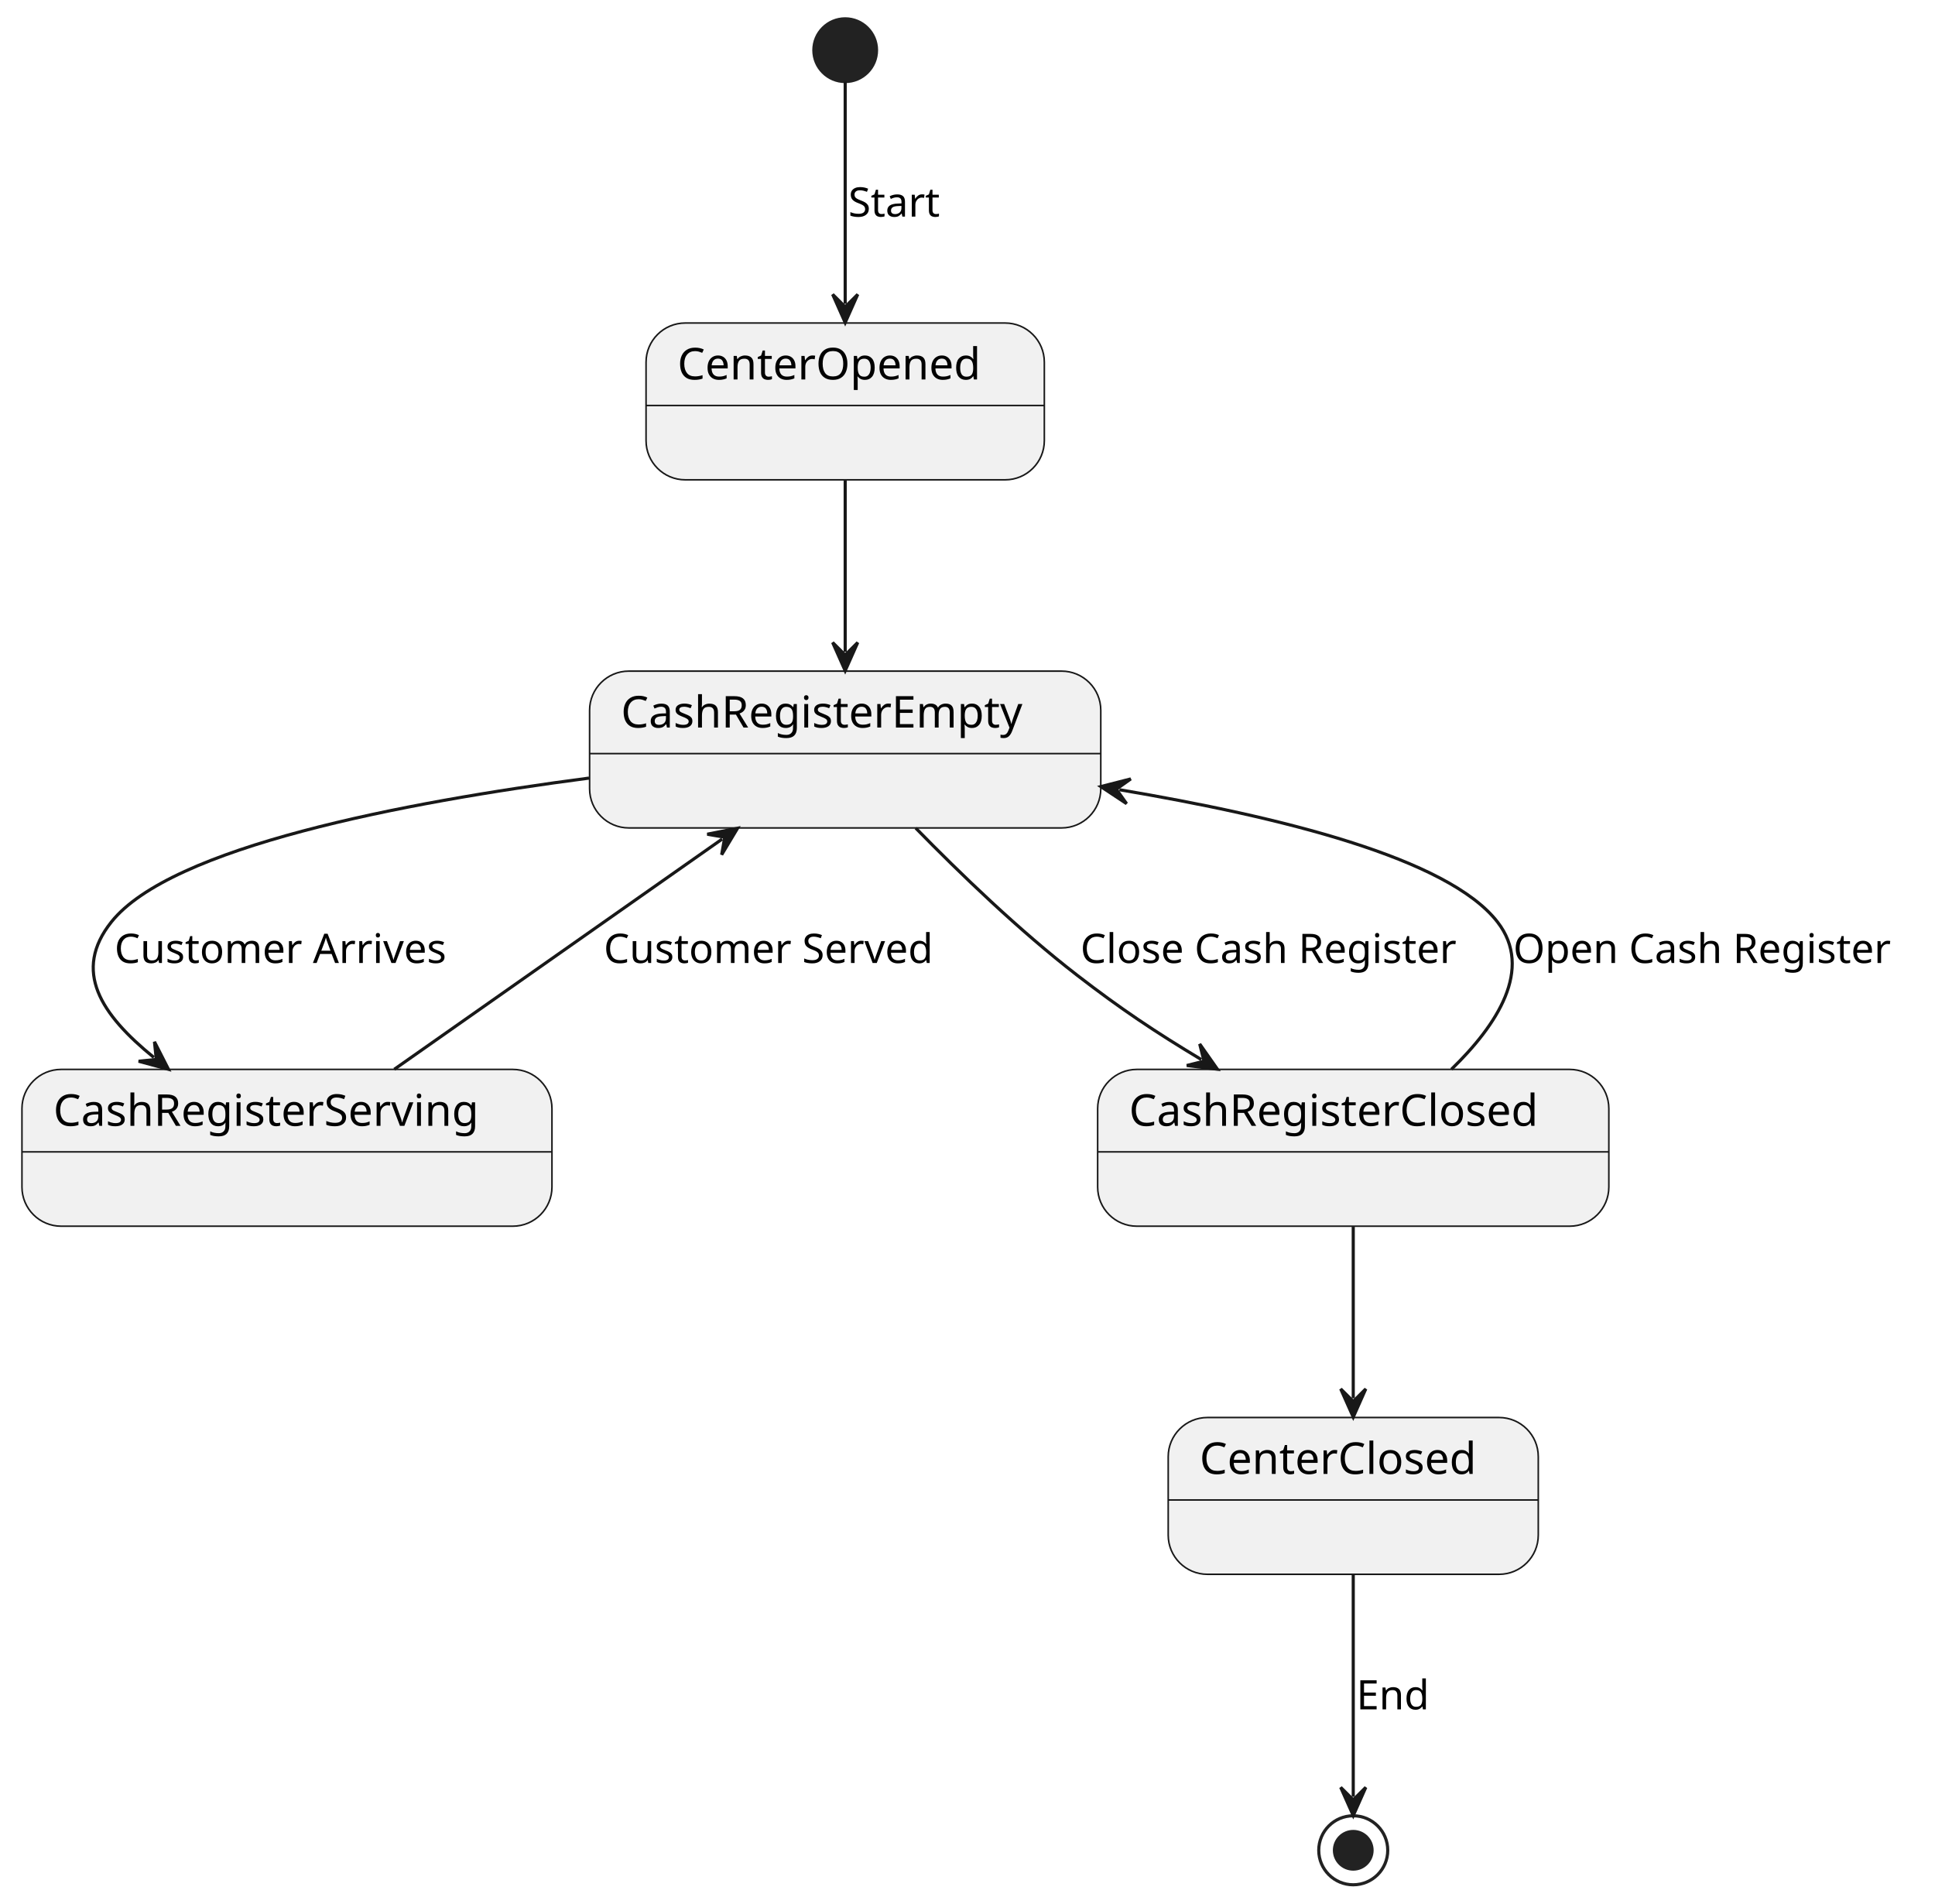
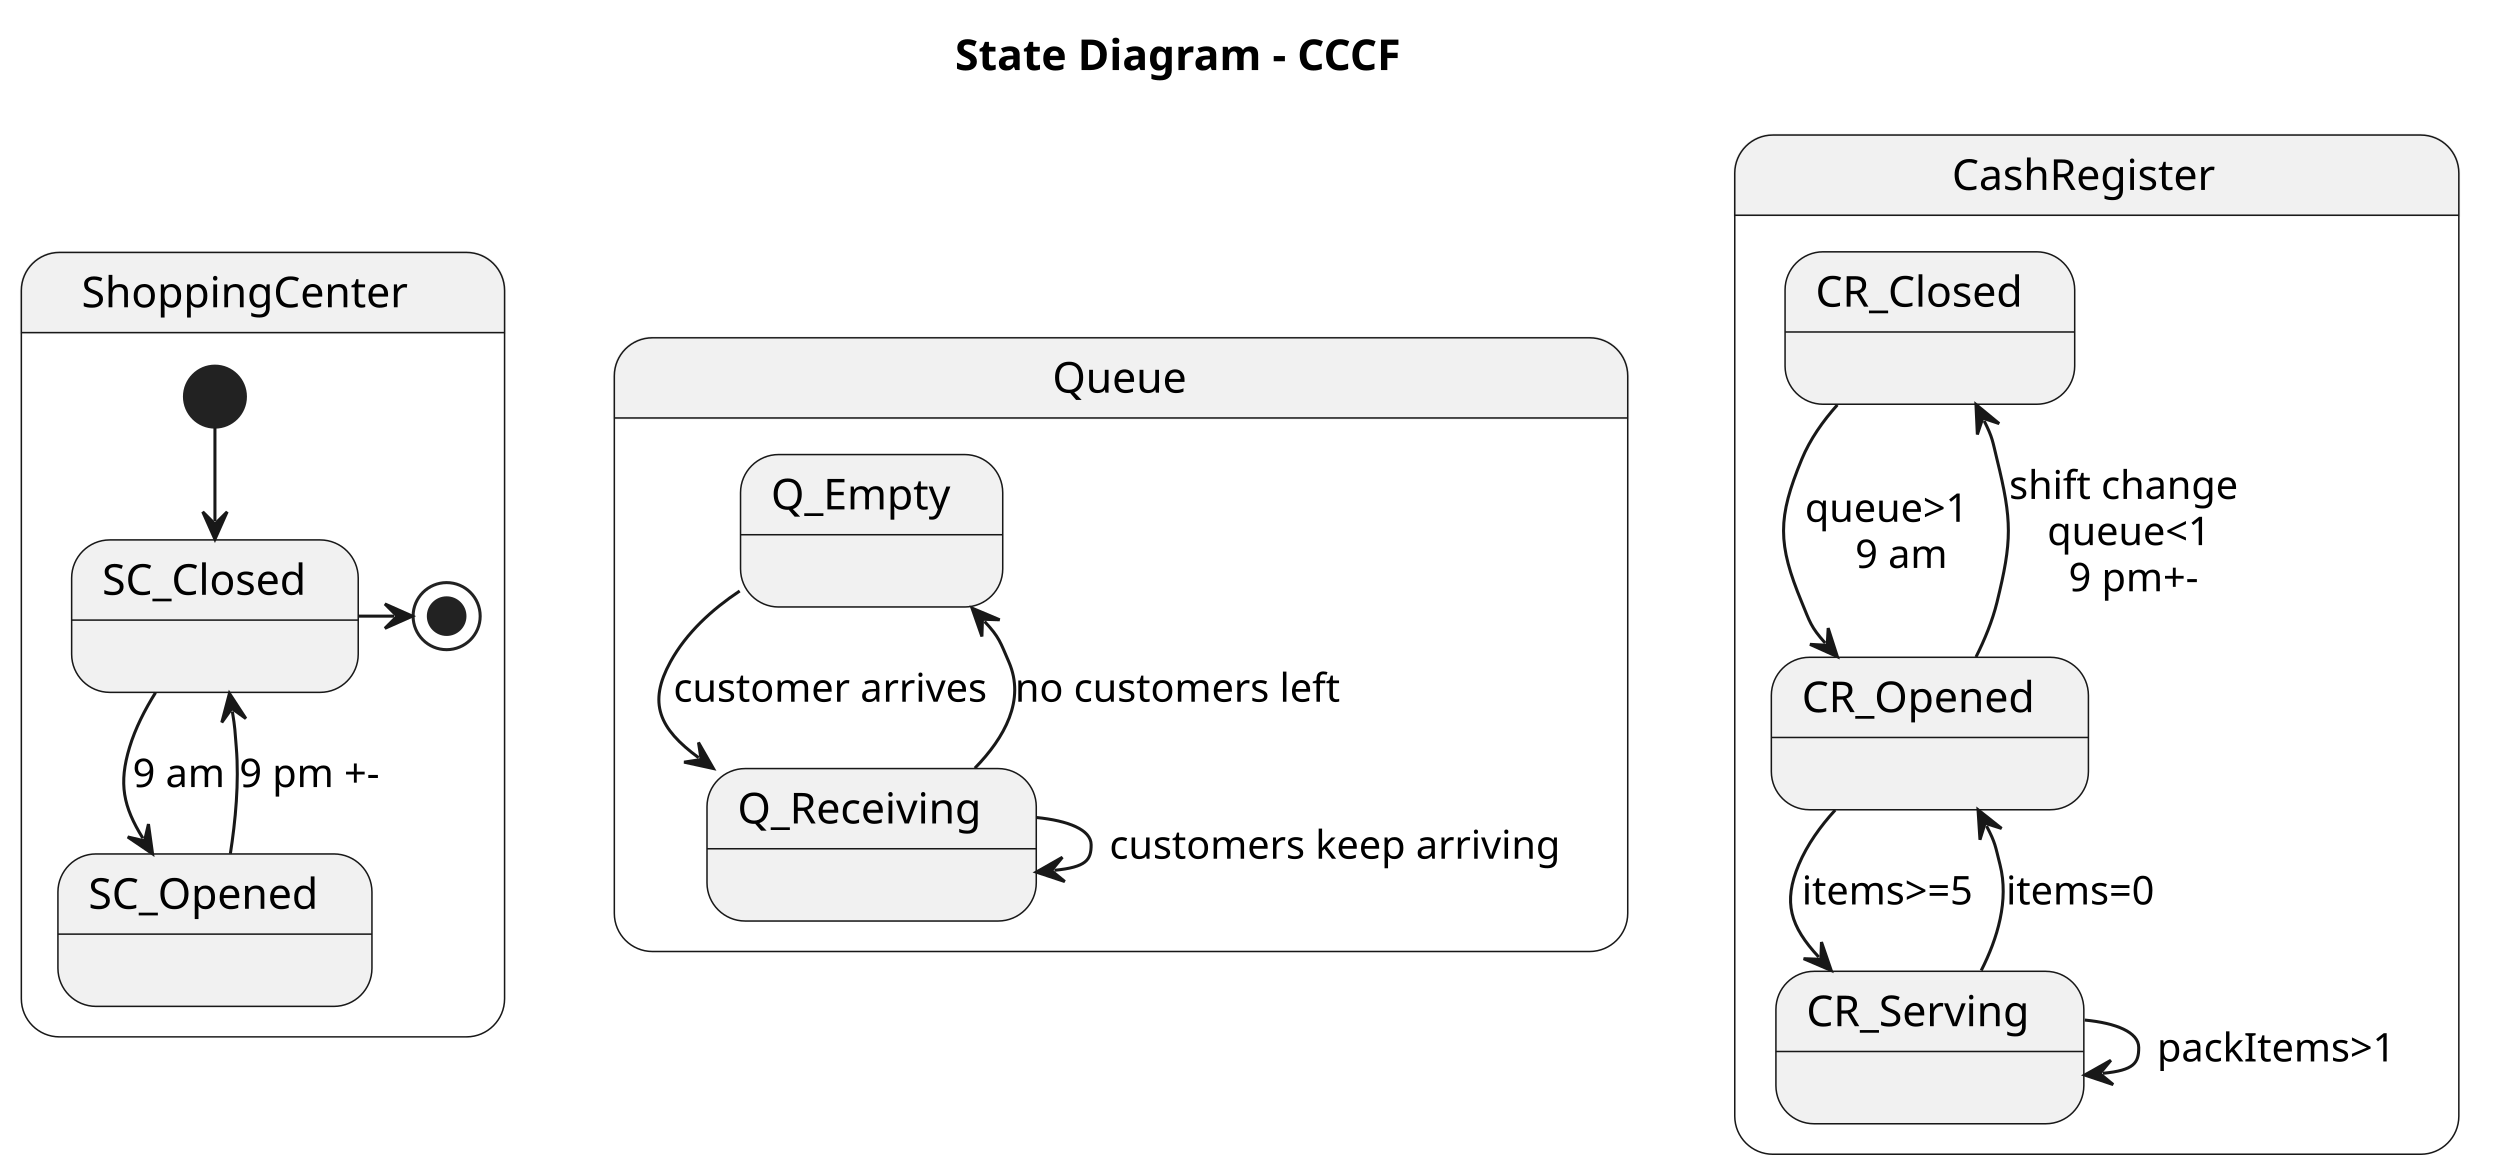
- <svg xmlns="http://www.w3.org/2000/svg" contentStyleType="text/css" height="607px" preserveAspectRatio="none" style="width:617px;height:607px;background:#FFFFFF;" version="1.1" viewBox="0 0 617 607" width="617px" zoomAndPan="magnify">
+ <svg xmlns="http://www.w3.org/2000/svg" contentStyleType="text/css" height="384px" preserveAspectRatio="none" style="width:820px;height:384px;background:#FFFFFF;" version="1.1" viewBox="0 0 820 384" width="820px" zoomAndPan="magnify">
  <defs />
  <g>
-     <ellipse cx="269.5" cy="16" fill="#222222" rx="10" ry="10" style="stroke:#222222;stroke-width:1.0;" />
-     <g id="CenterOpened">
-       <rect fill="#F1F1F1" height="50" rx="12.5" ry="12.5" style="stroke:#181818;stroke-width:0.5;" width="127" x="206" y="103" />
-       <line style="stroke:#181818;stroke-width:0.5;" x1="206" x2="333" y1="129.297" y2="129.297" />
-       <text fill="#000000" font-family="sans-serif" font-size="14" lengthAdjust="spacing" textLength="107" x="216" y="120.995">CenterOpened</text>
+     <text fill="#000000" font-family="sans-serif" font-size="14" font-weight="bold" lengthAdjust="spacing" textLength="173" x="313.25" y="22.995">State Diagram - CCCF</text>
+     <path d="M19.5,82.797 L153,82.797 A12.5,12.5 0 0 1 165.5,95.297 L165.5,109.094 L7,109.094 L7,95.297 A12.5,12.5 0 0 1 19.5,82.797 " fill="#F1F1F1" style="stroke:#F1F1F1;stroke-width:1.0;" />
+     <rect fill="none" height="257.297" rx="12.5" ry="12.5" style="stroke:#181818;stroke-width:0.5;" width="158.5" x="7" y="82.797" />
+     <line style="stroke:#181818;stroke-width:0.5;" x1="7" x2="165.5" y1="109.094" y2="109.094" />
+     <text fill="#000000" font-family="sans-serif" font-size="14" lengthAdjust="spacing" textLength="119" x="26.75" y="100.792">ShoppingCenter</text>
+     <ellipse cx="70.5" cy="130.094" fill="#222222" rx="10" ry="10" style="stroke:#222222;stroke-width:1.0;" />
+     <g id="ShoppingCenter.SC_Closed">
+       <rect fill="#F1F1F1" height="50" rx="12.5" ry="12.5" style="stroke:#181818;stroke-width:0.5;" width="94" x="23.5" y="177.094" />
+       <line style="stroke:#181818;stroke-width:0.5;" x1="23.5" x2="117.5" y1="203.391" y2="203.391" />
+       <text fill="#000000" font-family="sans-serif" font-size="14" lengthAdjust="spacing" textLength="74" x="33.5" y="195.089">SC_Closed</text>
    </g>
-     <g id="CashRegisterEmpty">
-       <rect fill="#F1F1F1" height="50" rx="12.5" ry="12.5" style="stroke:#181818;stroke-width:0.5;" width="163" x="188" y="214" />
-       <line style="stroke:#181818;stroke-width:0.5;" x1="188" x2="351" y1="240.297" y2="240.297" />
-       <text fill="#000000" font-family="sans-serif" font-size="14" lengthAdjust="spacing" textLength="143" x="198" y="231.995">CashRegisterEmpty</text>
+     <ellipse cx="146.5" cy="202.094" fill="none" rx="11" ry="11" style="stroke:#222222;stroke-width:1.0;" />
+     <ellipse cx="146.5" cy="202.094" fill="#222222" rx="6" ry="6" style="stroke:#222222;stroke-width:1.0;" />
+     <g id="ShoppingCenter.SC_Opened">
+       <rect fill="#F1F1F1" height="50" rx="12.5" ry="12.5" style="stroke:#181818;stroke-width:0.5;" width="103" x="19" y="280.094" />
+       <line style="stroke:#181818;stroke-width:0.5;" x1="19" x2="122" y1="306.391" y2="306.391" />
+       <text fill="#000000" font-family="sans-serif" font-size="14" lengthAdjust="spacing" textLength="83" x="29" y="298.089">SC_Opened</text>
    </g>
-     <g id="CashRegisterServing">
-       <rect fill="#F1F1F1" height="50" rx="12.5" ry="12.5" style="stroke:#181818;stroke-width:0.5;" width="169" x="7" y="341" />
-       <line style="stroke:#181818;stroke-width:0.5;" x1="7" x2="176" y1="367.297" y2="367.297" />
-       <text fill="#000000" font-family="sans-serif" font-size="14" lengthAdjust="spacing" textLength="149" x="17" y="358.995">CashRegisterServing</text>
+     <g id="link_*start*ShoppingCenter_SC_Closed">
+       <path d="M70.5,140.245 C70.5,149.51 70.5,158.235 70.5,170.878 " fill="none" id="*start*ShoppingCenter-to-SC_Closed" style="stroke:#181818;stroke-width:1.0;" />
+       <polygon fill="#181818" points="70.5,176.878,74.5,167.878,70.5,171.878,66.5,167.878,70.5,176.878" style="stroke:#181818;stroke-width:1.0;" />
    </g>
-     <g id="CashRegisterClosed">
-       <rect fill="#F1F1F1" height="50" rx="12.5" ry="12.5" style="stroke:#181818;stroke-width:0.5;" width="163" x="350" y="341" />
-       <line style="stroke:#181818;stroke-width:0.5;" x1="350" x2="513" y1="367.297" y2="367.297" />
-       <text fill="#000000" font-family="sans-serif" font-size="14" lengthAdjust="spacing" textLength="143" x="360" y="358.995">CashRegisterClosed</text>
+     <g id="link_SC_Closed_*end*ShoppingCenter">
+       <path d="M117.703,202.094 C123.552,202.094 123.402,202.094 129.251,202.094 " fill="none" id="SC_Closed-to-*end*ShoppingCenter" style="stroke:#181818;stroke-width:1.0;" />
+       <polygon fill="#181818" points="135.251,202.094,126.251,198.094,130.251,202.094,126.251,206.094,135.251,202.094" style="stroke:#181818;stroke-width:1.0;" />
    </g>
-     <g id="CenterClosed">
-       <rect fill="#F1F1F1" height="50" rx="12.5" ry="12.5" style="stroke:#181818;stroke-width:0.5;" width="118" x="372.5" y="452" />
-       <line style="stroke:#181818;stroke-width:0.5;" x1="372.5" x2="490.5" y1="478.297" y2="478.297" />
-       <text fill="#000000" font-family="sans-serif" font-size="14" lengthAdjust="spacing" textLength="98" x="382.5" y="469.995">CenterClosed</text>
+     <g id="link_SC_Closed_SC_Opened">
+       <path d="M51.016,227.183 C47.512,232.759 44.379,238.887 42.5,245.094 C38.886,257.031 40.383,264.505 46.875,274.962 " fill="none" id="SC_Closed-to-SC_Opened" style="stroke:#181818;stroke-width:1.0;" />
+       <polygon fill="#181818" points="50.04,280.06,48.691,270.303,47.403,275.812,41.894,274.523,50.04,280.06" style="stroke:#181818;stroke-width:1.0;" />
+       <text fill="#000000" font-family="sans-serif" font-size="13" lengthAdjust="spacing" textLength="33" x="43.5" y="258.161">9 am</text>
    </g>
-     <ellipse cx="431.5" cy="590" fill="none" rx="11" ry="11" style="stroke:#222222;stroke-width:1.0;" />
-     <ellipse cx="431.5" cy="590" fill="#222222" rx="6" ry="6" style="stroke:#222222;stroke-width:1.0;" />
-     <g id="link_*start*_CenterOpened">
-       <path d="M269.5,26.002 C269.5,42.627 269.5,72.655 269.5,96.873 " fill="none" id="*start*-to-CenterOpened" style="stroke:#181818;stroke-width:1.0;" />
-       <polygon fill="#181818" points="269.5,102.873,273.5,93.873,269.5,97.873,265.5,93.873,269.5,102.873" style="stroke:#181818;stroke-width:1.0;" />
-       <text fill="#000000" font-family="sans-serif" font-size="13" lengthAdjust="spacing" textLength="31" x="270.5" y="69.067">Start</text>
+     <g id="link_SC_Opened_SC_Closed">
+       <path d="M75.557,280.02 C77.232,269.339 78.453,256.607 77.5,245.094 C77.024,239.347 77.147,239.127 76.214,233.362 " fill="none" id="SC_Opened-to-SC_Closed" style="stroke:#181818;stroke-width:1.0;" />
+       <polygon fill="#181818" points="75.257,227.439,72.745,236.962,76.055,232.375,80.642,235.685,75.257,227.439" style="stroke:#181818;stroke-width:1.0;" />
+       <text fill="#000000" font-family="sans-serif" font-size="13" lengthAdjust="spacing" textLength="52" x="78.5" y="258.161">9 pm +-</text>
    </g>
-     <g id="link_CenterOpened_CashRegisterEmpty">
-       <path d="M269.5,153.191 C269.5,171.254 269.5,189.83 269.5,207.877 " fill="none" id="CenterOpened-to-CashRegisterEmpty" style="stroke:#181818;stroke-width:1.0;" />
-       <polygon fill="#181818" points="269.5,213.877,273.5,204.877,269.5,208.877,265.5,204.877,269.5,213.877" style="stroke:#181818;stroke-width:1.0;" />
+     <path d="M214,110.797 L521.396,110.797 A12.5,12.5 0 0 1 533.896,123.297 L533.896,137.094 L201.5,137.094 L201.5,123.297 A12.5,12.5 0 0 1 214,110.797 " fill="#F1F1F1" style="stroke:#F1F1F1;stroke-width:1.0;" />
+     <rect fill="none" height="201.297" rx="12.5" ry="12.5" style="stroke:#181818;stroke-width:0.5;" width="332.396" x="201.5" y="110.797" />
+     <line style="stroke:#181818;stroke-width:0.5;" x1="201.5" x2="533.896" y1="137.094" y2="137.094" />
+     <text fill="#000000" font-family="sans-serif" font-size="14" lengthAdjust="spacing" textLength="45" x="345.198" y="128.792">Queue</text>
+     <g id="Queue.Q_Empty">
+       <rect fill="#F1F1F1" height="50" rx="12.5" ry="12.5" style="stroke:#181818;stroke-width:0.5;" width="86" x="242.896" y="149.094" />
+       <line style="stroke:#181818;stroke-width:0.5;" x1="242.896" x2="328.896" y1="175.391" y2="175.391" />
+       <text fill="#000000" font-family="sans-serif" font-size="14" lengthAdjust="spacing" textLength="66" x="252.896" y="167.089">Q_Empty</text>
    </g>
-     <g id="link_CashRegisterEmpty_CashRegisterServing">
-       <path d="M187.818,248.109 C128.145,255.919 54.48,270.141 35.5,294 C23.088,309.603 32.117,323.415 49.06,337.186 " fill="none" id="CashRegisterEmpty-to-CashRegisterServing" style="stroke:#181818;stroke-width:1.0;" />
-       <polygon fill="#181818" points="53.717,340.97,49.255,332.19,49.837,337.817,44.21,338.398,53.717,340.97" style="stroke:#181818;stroke-width:1.0;" />
-       <text fill="#000000" font-family="sans-serif" font-size="13" lengthAdjust="spacing" textLength="112" x="36.5" y="307.067">Customer Arrives</text>
+     <g id="Queue.Q_Receiving">
+       <rect fill="#F1F1F1" height="50" rx="12.5" ry="12.5" style="stroke:#181818;stroke-width:0.5;" width="108" x="231.896" y="252.094" />
+       <line style="stroke:#181818;stroke-width:0.5;" x1="231.896" x2="339.896" y1="278.391" y2="278.391" />
+       <text fill="#000000" font-family="sans-serif" font-size="14" lengthAdjust="spacing" textLength="88" x="241.896" y="270.089">Q_Receiving</text>
    </g>
-     <g id="link_CashRegisterServing_CashRegisterEmpty">
-       <path d="M125.715,340.973 C157.201,318.861 198.75,289.684 230.27,267.549 " fill="none" id="CashRegisterServing-to-CashRegisterEmpty" style="stroke:#181818;stroke-width:1.0;" />
-       <polygon fill="#181818" points="235.18,264.101,225.516,266,231.088,266.974,230.113,272.547,235.18,264.101" style="stroke:#181818;stroke-width:1.0;" />
-       <text fill="#000000" font-family="sans-serif" font-size="13" lengthAdjust="spacing" textLength="112" x="192.5" y="307.067">Customer Served</text>
+     <g id="link_Q_Empty_Q_Receiving">
+       <path d="M242.617,193.847 C233.53,199.896 225.124,207.569 219.896,217.094 C212.5,230.567 216.113,238.97 229.162,248.531 " fill="none" id="Q_Empty-to-Q_Receiving" style="stroke:#181818;stroke-width:1.0;" />
+       <polygon fill="#181818" points="234.001,252.077,229.106,243.531,229.968,249.122,224.377,249.984,234.001,252.077" style="stroke:#181818;stroke-width:1.0;" />
+       <text fill="#000000" font-family="sans-serif" font-size="13" lengthAdjust="spacing" textLength="109" x="220.896" y="230.161">customer arrives</text>
    </g>
-     <g id="link_CashRegisterEmpty_CashRegisterClosed">
-       <path d="M291.996,264.056 C306.095,278.487 325.04,296.745 343.5,311 C357.404,321.736 368.413,329.079 383.058,337.865 " fill="none" id="CashRegisterEmpty-to-CashRegisterClosed" style="stroke:#181818;stroke-width:1.0;" />
-       <polygon fill="#181818" points="388.203,340.951,382.543,332.891,383.915,338.379,378.428,339.752,388.203,340.951" style="stroke:#181818;stroke-width:1.0;" />
-       <text fill="#000000" font-family="sans-serif" font-size="13" lengthAdjust="spacing" textLength="128" x="344.5" y="307.067">Close Cash Register</text>
+     <g id="link_Q_Receiving_Q_Empty">
+       <path d="M319.745,251.963 C329.558,241.886 336.338,229.618 330.896,217.094 C328.085,210.625 327.839,209.074 322.927,203.843 " fill="none" id="Q_Receiving-to-Q_Empty" style="stroke:#181818;stroke-width:1.0;" />
+       <polygon fill="#181818" points="318.82,199.469,322.065,208.768,322.243,203.114,327.897,203.292,318.82,199.469" style="stroke:#181818;stroke-width:1.0;" />
+       <text fill="#000000" font-family="sans-serif" font-size="13" lengthAdjust="spacing" textLength="113" x="332.896" y="230.161">no customers left</text>
    </g>
-     <g id="link_CashRegisterClosed_CashRegisterEmpty">
-       <path d="M462.79,340.981 C477.322,326.898 489.092,308.986 477.5,294 C461.721,273.601 408.239,260.486 356.936,251.817 " fill="none" id="CashRegisterClosed-to-CashRegisterEmpty" style="stroke:#181818;stroke-width:1.0;" />
-       <polygon fill="#181818" points="351.02,250.817,359.228,256.261,355.95,251.65,360.561,248.372,351.02,250.817" style="stroke:#181818;stroke-width:1.0;" />
-       <text fill="#000000" font-family="sans-serif" font-size="13" lengthAdjust="spacing" textLength="127" x="482.5" y="307.067">Open Cash Register</text>
+     <g id="link_Q_Receiving_Q_Receiving">
+       <path d="M339.903,268.136 C350.424,269.176 357.896,272.162 357.896,277.094 C357.896,282.025 356.395,284.421 345.874,285.461 " fill="none" id="Q_Receiving-to-Q_Receiving" style="stroke:#181818;stroke-width:1.0;" />
+       <polygon fill="#181818" points="339.903,286.052,349.253,289.147,344.879,285.56,348.466,281.185,339.903,286.052" style="stroke:#181818;stroke-width:1.0;" />
+       <text fill="#000000" font-family="sans-serif" font-size="13" lengthAdjust="spacing" textLength="155" x="363.896" y="281.661">customers keep arriving</text>
    </g>
-     <g id="link_CashRegisterClosed_CenterClosed">
-       <path d="M431.5,391.191 C431.5,409.254 431.5,427.83 431.5,445.877 " fill="none" id="CashRegisterClosed-to-CenterClosed" style="stroke:#181818;stroke-width:1.0;" />
-       <polygon fill="#181818" points="431.5,451.877,435.5,442.877,431.5,446.877,427.5,442.877,431.5,451.877" style="stroke:#181818;stroke-width:1.0;" />
+     <path d="M581.5,44.297 L794,44.297 A12.5,12.5 0 0 1 806.5,56.797 L806.5,70.594 L569,70.594 L569,56.797 A12.5,12.5 0 0 1 581.5,44.297 " fill="#F1F1F1" style="stroke:#F1F1F1;stroke-width:1.0;" />
+     <rect fill="none" height="334.297" rx="12.5" ry="12.5" style="stroke:#181818;stroke-width:0.5;" width="237.5" x="569" y="44.297" />
+     <line style="stroke:#181818;stroke-width:0.5;" x1="569" x2="806.5" y1="70.594" y2="70.594" />
+     <text fill="#000000" font-family="sans-serif" font-size="14" lengthAdjust="spacing" textLength="95" x="640.25" y="62.292">CashRegister</text>
+     <g id="CashRegister.CR_Closed">
+       <rect fill="#F1F1F1" height="50" rx="12.5" ry="12.5" style="stroke:#181818;stroke-width:0.5;" width="95" x="585.5" y="82.594" />
+       <line style="stroke:#181818;stroke-width:0.5;" x1="585.5" x2="680.5" y1="108.891" y2="108.891" />
+       <text fill="#000000" font-family="sans-serif" font-size="14" lengthAdjust="spacing" textLength="75" x="595.5" y="100.589">CR_Closed</text>
    </g>
-     <g id="link_CenterClosed_*end*">
-       <path d="M431.5,502.085 C431.5,526.06 431.5,555.695 431.5,572.935 " fill="none" id="CenterClosed-to-*end*" style="stroke:#181818;stroke-width:1.0;" />
-       <polygon fill="#181818" points="431.5,578.935,435.5,569.935,431.5,573.935,427.5,569.935,431.5,578.935" style="stroke:#181818;stroke-width:1.0;" />
-       <text fill="#000000" font-family="sans-serif" font-size="13" lengthAdjust="spacing" textLength="24" x="432.5" y="545.067">End</text>
+     <g id="CashRegister.CR_Opened">
+       <rect fill="#F1F1F1" height="50" rx="12.5" ry="12.5" style="stroke:#181818;stroke-width:0.5;" width="104" x="581" y="215.594" />
+       <line style="stroke:#181818;stroke-width:0.5;" x1="581" x2="685" y1="241.891" y2="241.891" />
+       <text fill="#000000" font-family="sans-serif" font-size="14" lengthAdjust="spacing" textLength="84" x="591" y="233.589">CR_Opened</text>
+     </g>
+     <g id="CashRegister.CR_Serving">
+       <rect fill="#F1F1F1" height="50" rx="12.5" ry="12.5" style="stroke:#181818;stroke-width:0.5;" width="101" x="582.5" y="318.594" />
+       <line style="stroke:#181818;stroke-width:0.5;" x1="582.5" x2="683.5" y1="344.891" y2="344.891" />
+       <text fill="#000000" font-family="sans-serif" font-size="14" lengthAdjust="spacing" textLength="81" x="592.5" y="336.589">CR_Serving</text>
+     </g>
+     <g id="link_CR_Closed_CR_Opened">
+       <path d="M602.657,132.797 C597.905,138.116 593.683,144.116 591,150.594 C583.006,169.893 583.006,178.295 591,197.594 C593.683,204.072 593.907,205.598 598.66,210.917 " fill="none" id="CR_Closed-to-CR_Opened" style="stroke:#181818;stroke-width:1.0;" />
+       <polygon fill="#181818" points="602.657,215.391,599.644,206.014,599.326,211.662,593.678,211.345,602.657,215.391" style="stroke:#181818;stroke-width:1.0;" />
+       <text fill="#000000" font-family="sans-serif" font-size="13" lengthAdjust="spacing" textLength="58" x="592" y="171.161">queue&gt;1</text>
+       <text fill="#000000" font-family="sans-serif" font-size="13" lengthAdjust="spacing" textLength="33" x="608.5" y="186.293">9 am</text>
+     </g>
+     <g id="link_CR_Opened_CR_Closed">
+       <path d="M648.117,215.511 C650.959,209.838 653.505,203.669 655,197.594 C659.991,177.31 659.991,170.878 655,150.594 C653.505,144.519 653.646,143.714 650.805,138.041 " fill="none" id="CR_Opened-to-CR_Closed" style="stroke:#181818;stroke-width:1.0;" />
+       <polygon fill="#181818" points="648.117,132.677,648.572,142.515,650.357,137.147,655.725,138.932,648.117,132.677" style="stroke:#181818;stroke-width:1.0;" />
+       <text fill="#000000" font-family="sans-serif" font-size="13" lengthAdjust="spacing" textLength="79" x="659" y="163.661">shift change</text>
+       <text fill="#000000" font-family="sans-serif" font-size="13" lengthAdjust="spacing" textLength="58" x="671.5" y="178.793">queue&lt;1</text>
+       <text fill="#000000" font-family="sans-serif" font-size="13" lengthAdjust="spacing" textLength="48" x="678.5" y="193.926">9 pm+-</text>
+     </g>
+     <g id="link_CR_Opened_CR_Serving">
+       <path d="M601.946,265.697 C597.079,271.025 592.754,277.054 590,283.594 C584.786,295.976 587.178,303.824 596.557,313.92 " fill="none" id="CR_Opened-to-CR_Serving" style="stroke:#181818;stroke-width:1.0;" />
+       <polygon fill="#181818" points="600.641,318.316,597.446,309,597.238,314.653,591.585,314.445,600.641,318.316" style="stroke:#181818;stroke-width:1.0;" />
+       <text fill="#000000" font-family="sans-serif" font-size="13" lengthAdjust="spacing" textLength="64" x="591" y="296.661">items&gt;=5</text>
+     </g>
+     <g id="link_CR_Serving_CR_Opened">
+       <path d="M649.835,318.344 C655.173,307.85 658.998,295.31 656,283.594 C654.434,277.473 654.553,276.6 651.582,270.925 " fill="none" id="CR_Serving-to-CR_Opened" style="stroke:#181818;stroke-width:1.0;" />
+       <polygon fill="#181818" points="648.799,265.609,649.429,275.437,651.118,270.038,656.517,271.727,648.799,265.609" style="stroke:#181818;stroke-width:1.0;" />
+       <text fill="#000000" font-family="sans-serif" font-size="13" lengthAdjust="spacing" textLength="54" x="658" y="296.661">items=0</text>
+     </g>
+     <g id="link_CR_Serving_CR_Serving">
+       <path d="M683.784,334.576 C694.107,335.559 701.5,338.565 701.5,343.594 C701.5,348.623 700.08,351.06 689.757,352.043 " fill="none" id="CR_Serving-to-CR_Serving" style="stroke:#181818;stroke-width:1.0;" />
+       <polygon fill="#181818" points="683.784,352.611,693.122,355.741,688.761,352.137,692.365,347.777,683.784,352.611" style="stroke:#181818;stroke-width:1.0;" />
+       <text fill="#000000" font-family="sans-serif" font-size="13" lengthAdjust="spacing" textLength="84" x="707.5" y="348.161">packItems&gt;1</text>
    </g>
  </g>
</svg>
